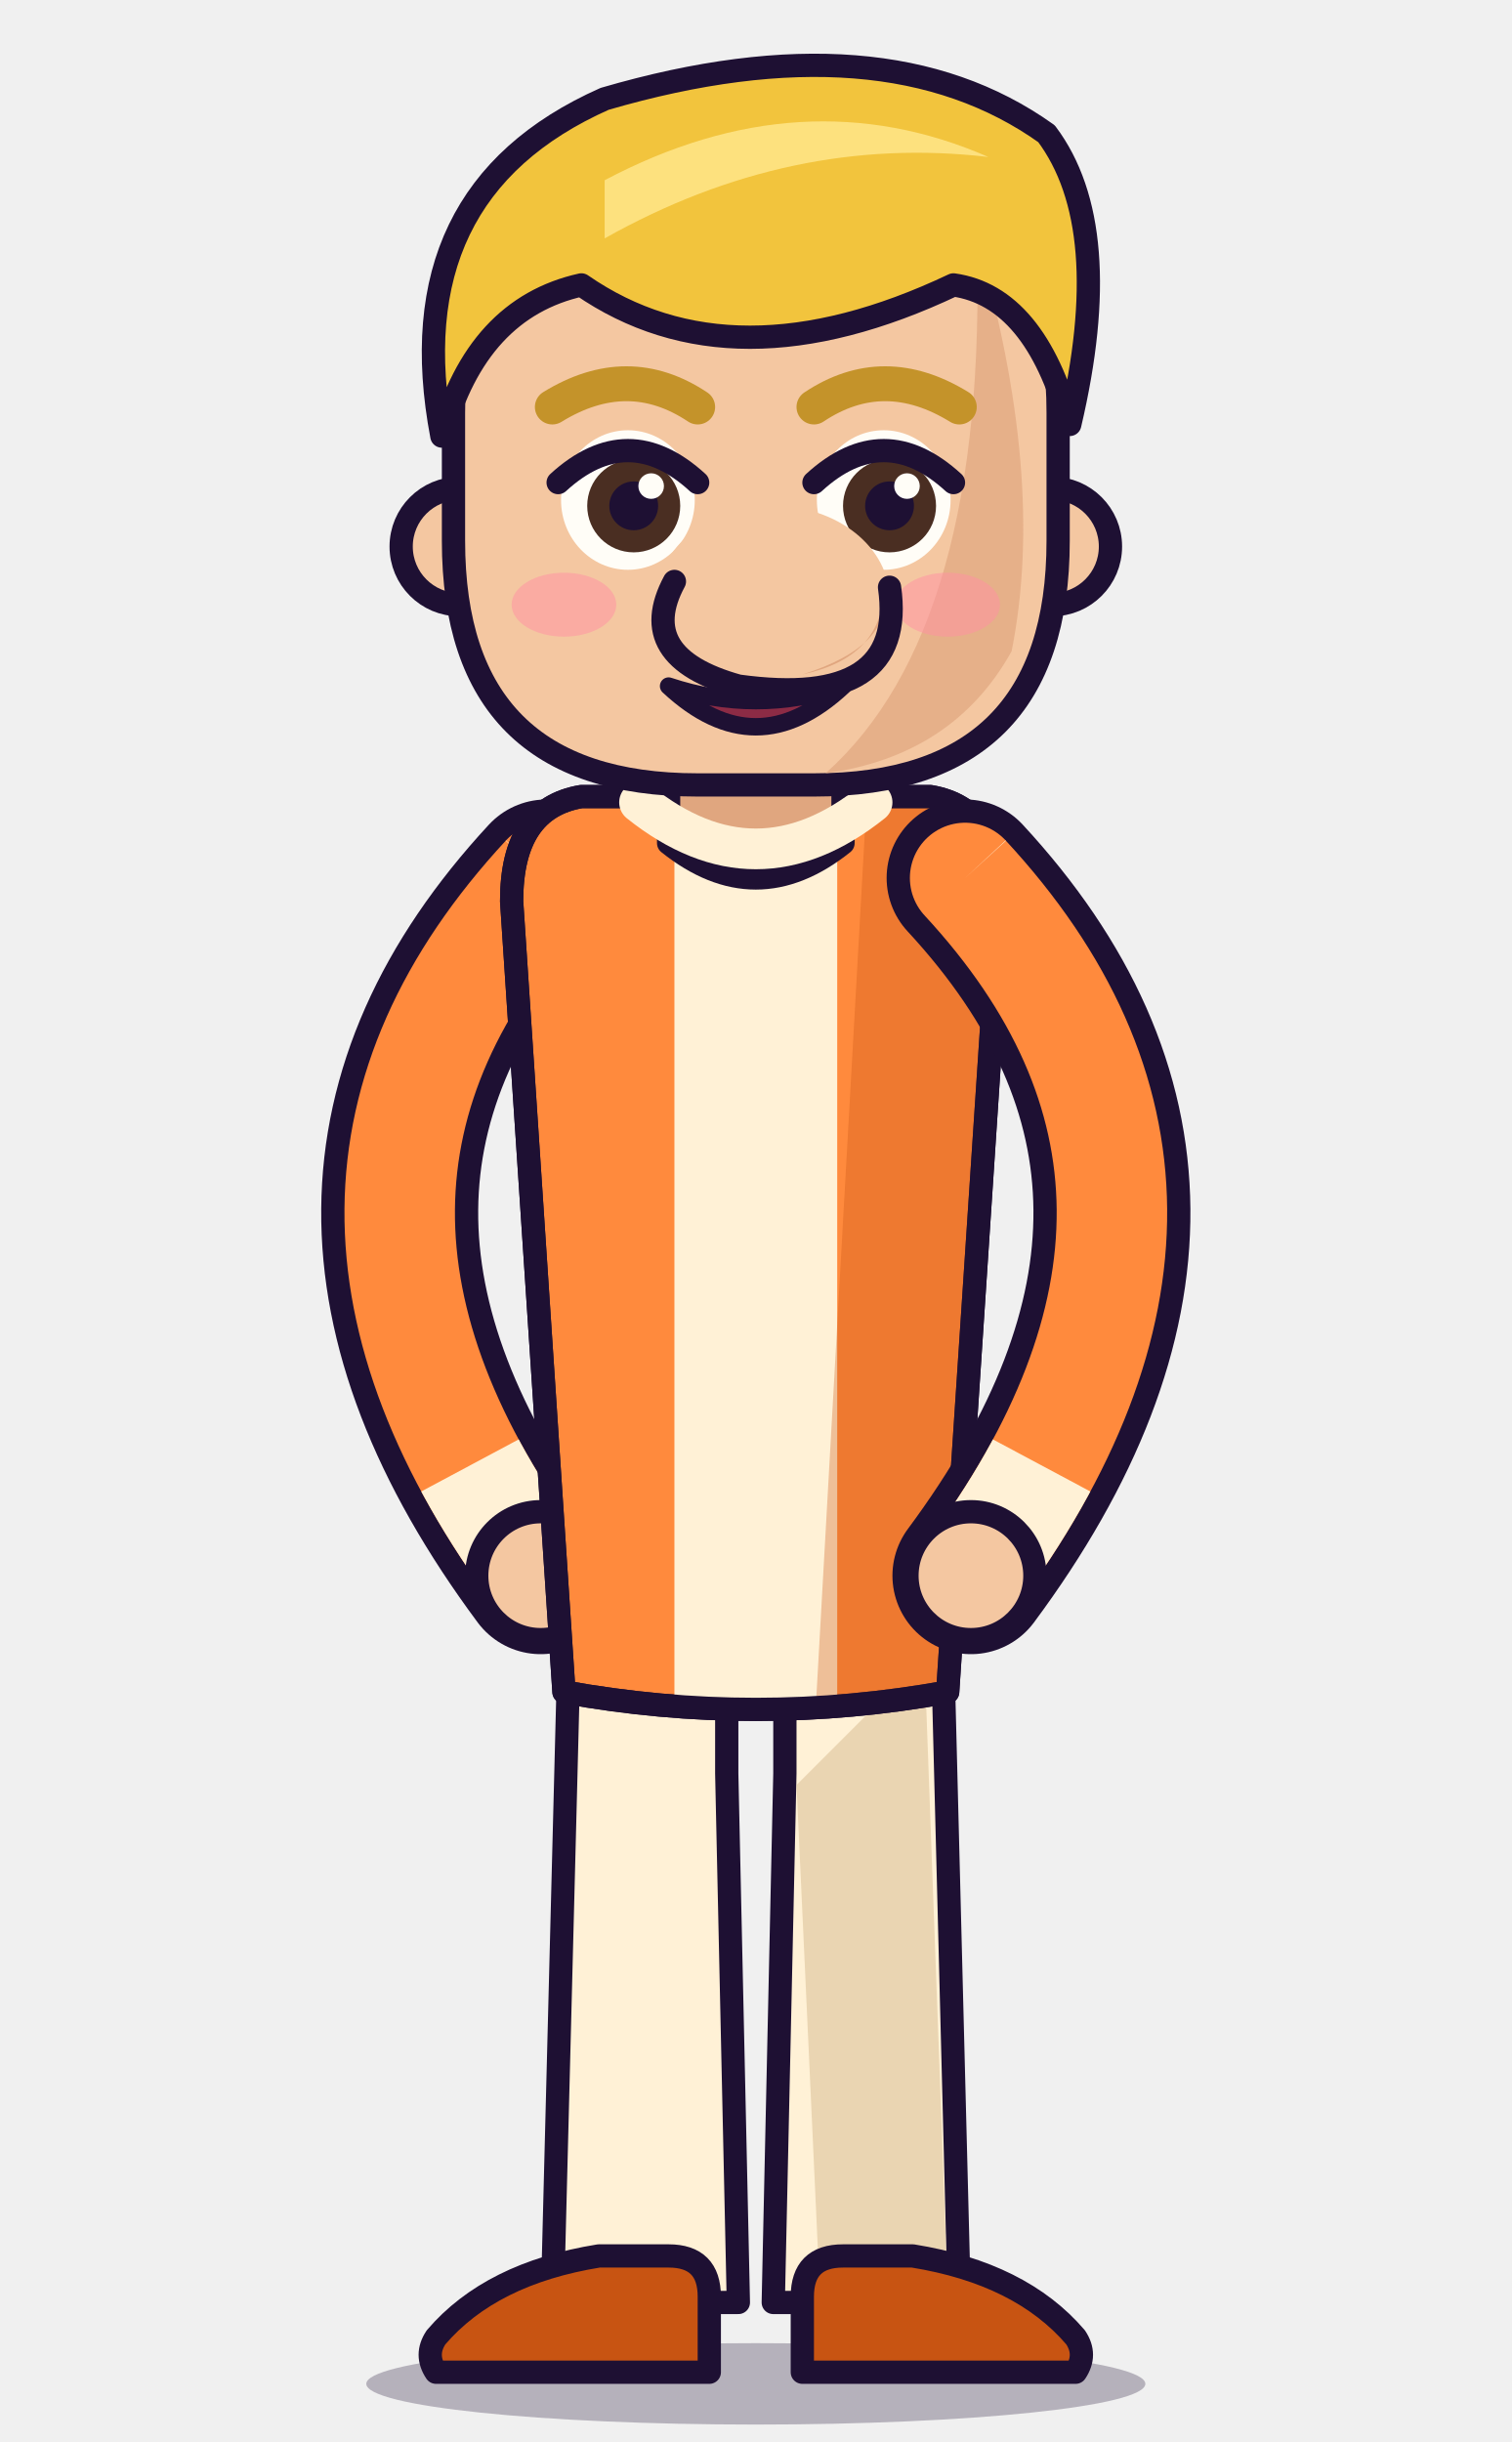
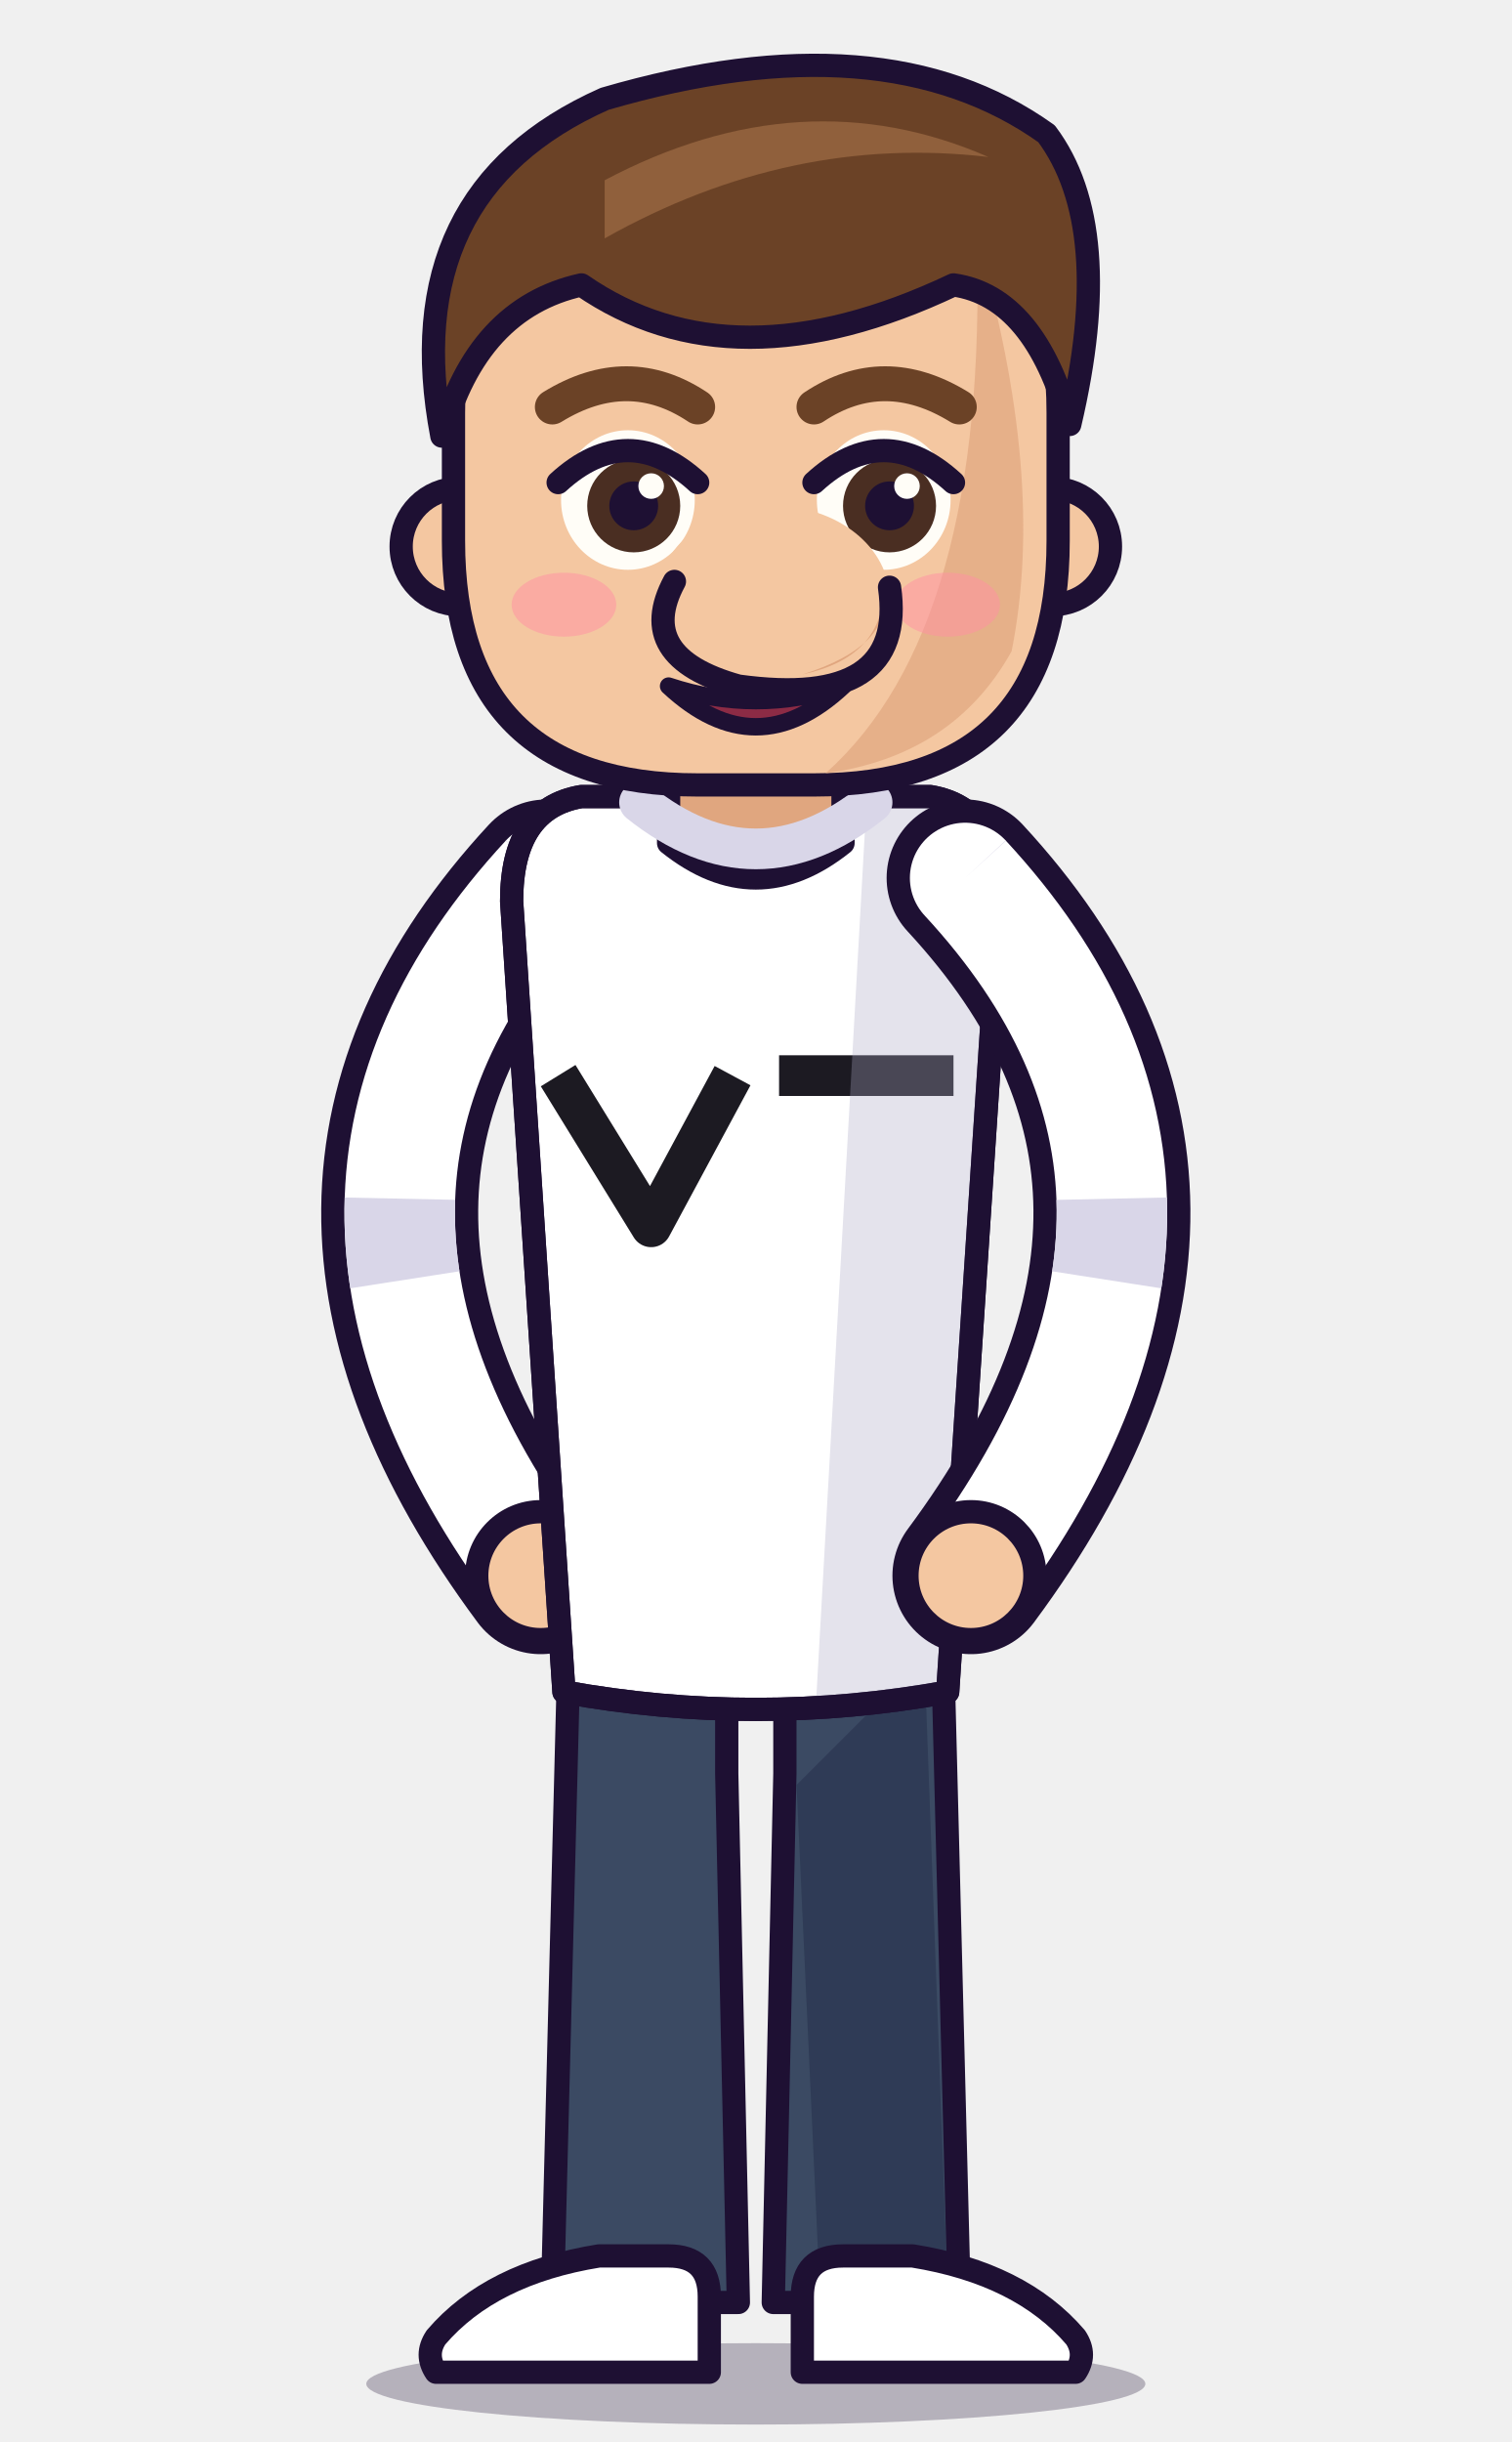
<svg xmlns="http://www.w3.org/2000/svg" viewBox="0 0 260 420" role="img" aria-label="Aguysan">
  <ellipse cx="130" cy="410" rx="67" ry="7" fill="#1E1033" opacity="0.28" />
-   <path d="M98 279L95 396H127L125 305L125 279Z" fill="#FFF1D6" stroke="#1E1033" stroke-width="4" stroke-linejoin="round" stroke-linecap="round" />
-   <path d="M162 279L165 396H133L135 305L135 279Z" fill="#FFF1D6" stroke="#1E1033" stroke-width="4" stroke-linejoin="round" stroke-linecap="round" />
-   <path d="M137 307L141 394H163L159 285Z" fill="#D9BE94" opacity="0.55" />
-   <path d="M122 408v-13q0 -7 -7 -7h-12q-18.6 3 -28 14q-2 3 0 6z" fill="#C85412" stroke="#1E1033" stroke-width="4" stroke-linejoin="round" stroke-linecap="round" />
-   <path d="M138 408v-13q0 -7 7 -7h12q18.6 3 28 14q2 3 0 6z" fill="#C85412" stroke="#1E1033" stroke-width="4" stroke-linejoin="round" stroke-linecap="round" />
+   <path d="M98 279L95 396H127L125 305L125 279Z" fill="#3B4A63" stroke="#1E1033" stroke-width="4" stroke-linejoin="round" stroke-linecap="round" />
+   <path d="M162 279L165 396H133L135 305L135 279Z" fill="#3B4A63" stroke="#1E1033" stroke-width="4" stroke-linejoin="round" stroke-linecap="round" />
+   <path d="M137 307L141 394H163L159 285Z" fill="#24304A" opacity="0.55" />
+   <path d="M122 408v-13q0 -7 -7 -7h-12q-18.6 3 -28 14q-2 3 0 6z" fill="#FFFFFF" stroke="#1E1033" stroke-width="4" stroke-linejoin="round" stroke-linecap="round" />
+   <path d="M138 408v-13q0 -7 7 -7h12q18.6 3 28 14q2 3 0 6z" fill="#FFFFFF" stroke="#1E1033" stroke-width="4" stroke-linejoin="round" stroke-linecap="round" />
  <path d="M94 151Q44 205 93 271" fill="none" stroke="#1E1033" stroke-width="27" stroke-linecap="round" />
-   <path d="M94 151Q44 205 93 271" fill="none" stroke="#FF8A3D" stroke-width="19" stroke-linecap="round" />
-   <path d="M94 151Q44 205 93 271" fill="none" stroke="#FFF1D6" stroke-width="19" stroke-linecap="butt" stroke-dasharray="0 110 14 400" />
+   <path d="M94 151Q44 205 93 271" fill="none" stroke="#FFFFFF" stroke-width="19" stroke-linecap="round" />
+   <path d="M94 151Q44 205 93 271" fill="none" stroke="#D9D6E8" stroke-width="19" stroke-linecap="butt" stroke-dasharray="0 62 14 400" />
  <circle cx="93" cy="271" r="11" fill="#F4C7A1" stroke="#1E1033" stroke-width="4" stroke-linejoin="round" stroke-linecap="round" />
  <clipPath id="torso">
    <path d="M100 137Q88 139 88 155L97 291Q130 297 163 291L172 155Q172 139 160 137Z" />
  </clipPath>
-   <path d="M100 137Q88 139 88 155L97 291Q130 297 163 291L172 155Q172 139 160 137Z" fill="#FF8A3D" stroke="#1E1033" stroke-width="4" stroke-linejoin="round" stroke-linecap="round" />
+   <path d="M100 137Q88 139 88 155L97 291Q130 297 163 291L172 155Q172 139 160 137Z" fill="#FFFFFF" stroke="#1E1033" stroke-width="4" stroke-linejoin="round" stroke-linecap="round" />
  <g clip-path="url(#torso)">
-     <path d="M116 137h28v166h-28z" fill="#FFF1D6" opacity="1" />
-     <path d="M149.32 133H178V301H139.9Z" fill="#C85412" opacity="0.32" />
+     <path d="M96 185l16 26l14 -26M134 185h30" fill="none" stroke="#1C1A22" stroke-width="7" stroke-linejoin="round" />
+     <path d="M149.32 133H178V301H139.9Z" fill="#A9A6C4" opacity="0.32" />
  </g>
  <path d="M100 137Q88 139 88 155L97 291Q130 297 163 291L172 155Q172 139 160 137Z" fill="none" stroke="#1E1033" stroke-width="4" stroke-linejoin="round" stroke-linecap="round" />
  <path d="M115 129h30v16q-15 12 -30 0z" fill="#E0A67F" stroke="#1E1033" stroke-width="4" stroke-linejoin="round" stroke-linecap="round" />
-   <path d="M110 138q20 16 40 0" fill="none" stroke="#FFF1D6" stroke-width="7" stroke-linecap="round" />
+   <path d="M110 138q20 16 40 0" fill="none" stroke="#D9D6E8" stroke-width="7" stroke-linecap="round" />
  <path d="M166 151Q216 205 167 271" fill="none" stroke="#1E1033" stroke-width="27" stroke-linecap="round" />
-   <path d="M166 151Q216 205 167 271" fill="none" stroke="#FF8A3D" stroke-width="19" stroke-linecap="round" />
-   <path d="M166 151Q216 205 167 271" fill="none" stroke="#FFF1D6" stroke-width="19" stroke-linecap="butt" stroke-dasharray="0 110 14 400" />
+   <path d="M166 151Q216 205 167 271" fill="none" stroke="#FFFFFF" stroke-width="19" stroke-linecap="round" />
+   <path d="M166 151Q216 205 167 271" fill="none" stroke="#D9D6E8" stroke-width="19" stroke-linecap="butt" stroke-dasharray="0 62 14 400" />
  <circle cx="167" cy="271" r="11" fill="#F4C7A1" stroke="#1E1033" stroke-width="4" stroke-linejoin="round" stroke-linecap="round" />
  <circle cx="79" cy="94" r="10" fill="#F4C7A1" stroke="#1E1033" stroke-width="4" stroke-linejoin="round" stroke-linecap="round" />
  <circle cx="181" cy="94" r="10" fill="#F4C7A1" stroke="#1E1033" stroke-width="4" stroke-linejoin="round" stroke-linecap="round" />
  <path d="M120 29h20q42 0 42 42v22q0 42 -42 42h-20q-42 0 -42 -42v-22q0 -42 42 -42z" fill="#F4C7A1" stroke="#1E1033" stroke-width="4" stroke-linejoin="round" stroke-linecap="round" />
  <path d="M168 41Q180 82 174 112Q164 130 142 133Q170 108 168 41Z" fill="#E0A67F" opacity="0.7" />
  <ellipse cx="97" cy="104" rx="9" ry="5.5" fill="#FF8FA3" opacity="0.5" />
  <ellipse cx="163" cy="104" rx="9" ry="5.5" fill="#FF8FA3" opacity="0.5" />
  <ellipse cx="108" cy="86" rx="11.5" ry="12" fill="#FFFDF7" />
  <circle cx="109" cy="87" r="8" fill="#4A2E22" />
  <circle cx="109" cy="87" r="4.2" fill="#1E1033" />
  <circle cx="112" cy="83.6" r="2.2" fill="#FFFDF7" />
  <path d="M96 83Q108 72 120 83" fill="none" stroke="#1E1033" stroke-width="4" stroke-linecap="round" stroke-linejoin="round" />
  <ellipse cx="152" cy="86" rx="11.5" ry="12" fill="#FFFDF7" />
  <circle cx="153" cy="87" r="8" fill="#4A2E22" />
  <circle cx="153" cy="87" r="4.2" fill="#1E1033" />
  <circle cx="156" cy="83.6" r="2.2" fill="#FFFDF7" />
  <path d="M140 83Q152 72 164 83" fill="none" stroke="#1E1033" stroke-width="4" stroke-linecap="round" stroke-linejoin="round" />
-   <path d="M120 70Q108 62 95 70" fill="none" stroke="#C4932A" stroke-width="6" stroke-linecap="round" stroke-linejoin="round" />
-   <path d="M140 70Q152 62 165 70" fill="none" stroke="#C4932A" stroke-width="6" stroke-linecap="round" stroke-linejoin="round" />
+   <path d="M120 70Q108 62 95 70" fill="none" stroke="#6B4226" stroke-width="6" stroke-linecap="round" stroke-linejoin="round" />
+   <path d="M140 70Q152 62 165 70" fill="none" stroke="#6B4226" stroke-width="6" stroke-linecap="round" stroke-linejoin="round" />
  <ellipse cx="133" cy="103" rx="20" ry="16" fill="#F4C7A1" />
  <path d="M138 116Q152 113 152 101Q154 111 138 116Z" fill="#E0A67F" opacity="1" />
  <path d="M116 100Q109 113 127 118Q156 122 153 101" fill="none" stroke="#1E1033" stroke-width="4" stroke-linecap="round" stroke-linejoin="round" />
  <path d="M115 118q15 14 30 0q-15 5 -30 0z" fill="#8C2B45" stroke="#1E1033" stroke-width="3" stroke-linejoin="round" stroke-linecap="round" />
-   <path d="M76 75Q68 33 104 17Q152 3 180 23Q192 39 184 73Q178 51 164 49Q126 67 100 49Q82 53 76 75Z" fill="#F2C43D" stroke="#1E1033" stroke-width="4" stroke-linejoin="round" stroke-linecap="round" />
-   <path d="M104 31Q138 13 170 27Q136 23 104 41Z" fill="#FFE68A" opacity="0.85" />
+   <path d="M76 75Q68 33 104 17Q152 3 180 23Q192 39 184 73Q178 51 164 49Q126 67 100 49Q82 53 76 75Z" fill="#6B4226" stroke="#1E1033" stroke-width="4" stroke-linejoin="round" stroke-linecap="round" />
+   <path d="M104 31Q138 13 170 27Q136 23 104 41Z" fill="#96653F" opacity="0.85" />
</svg>
